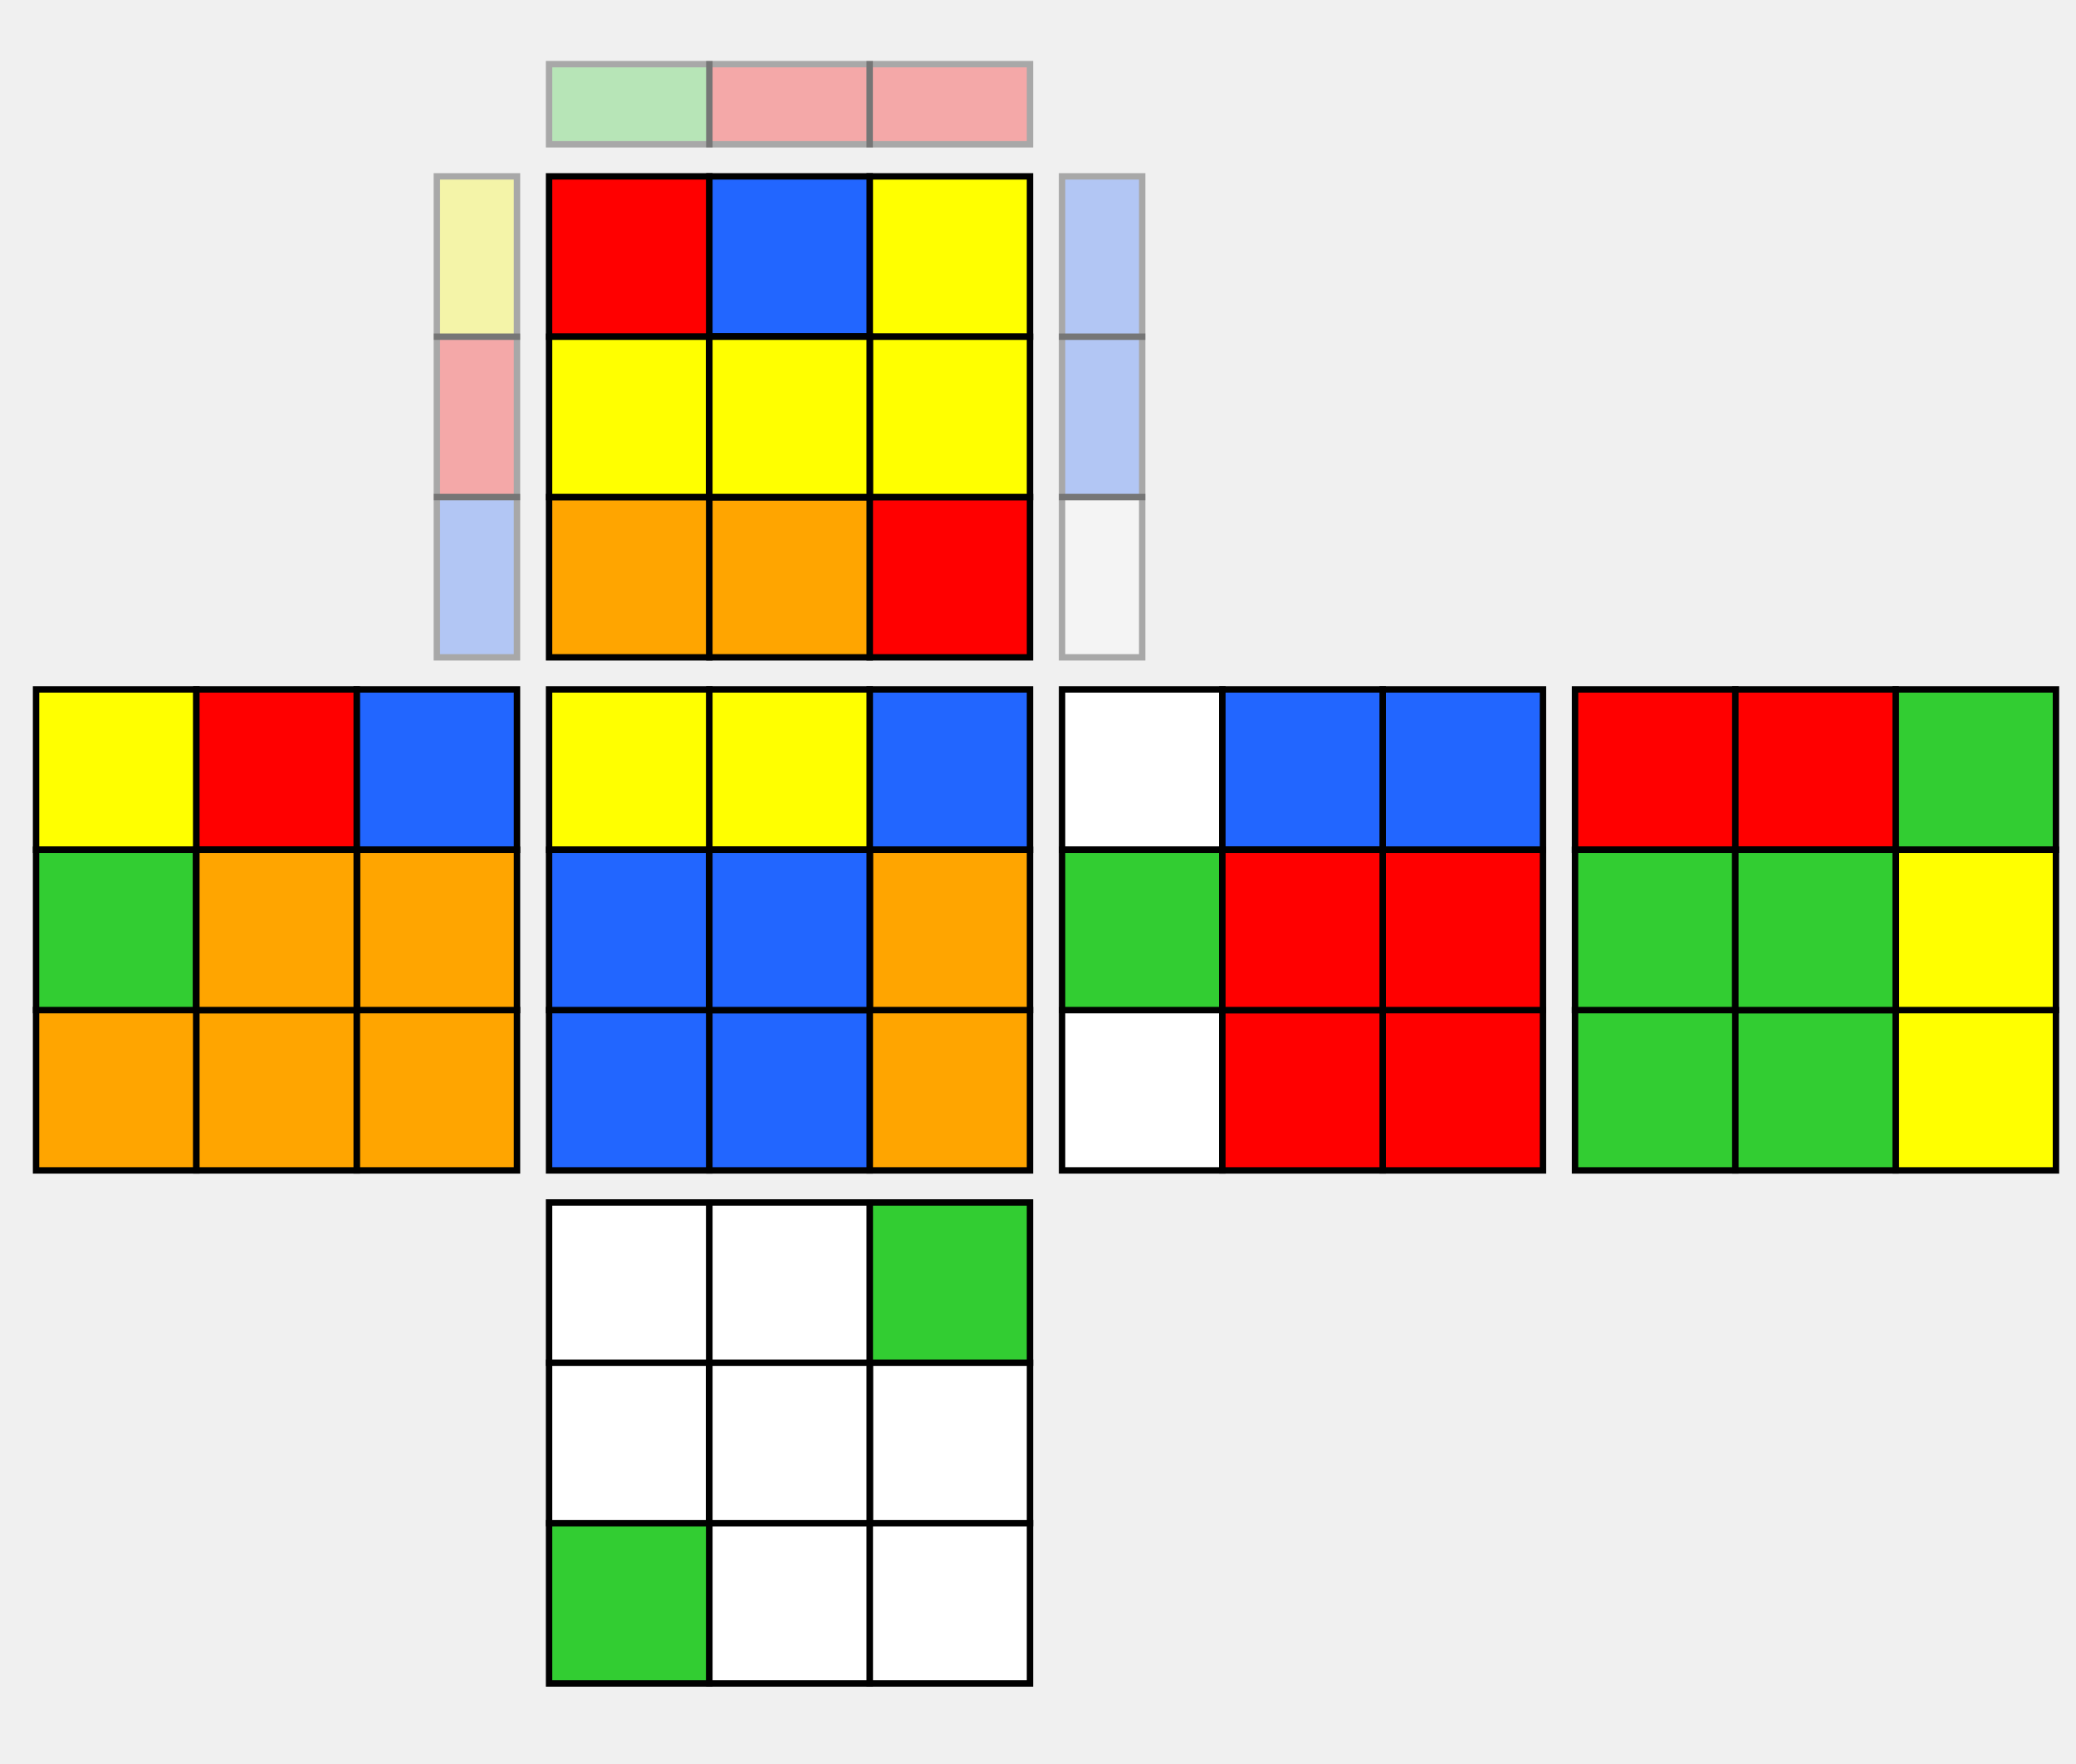
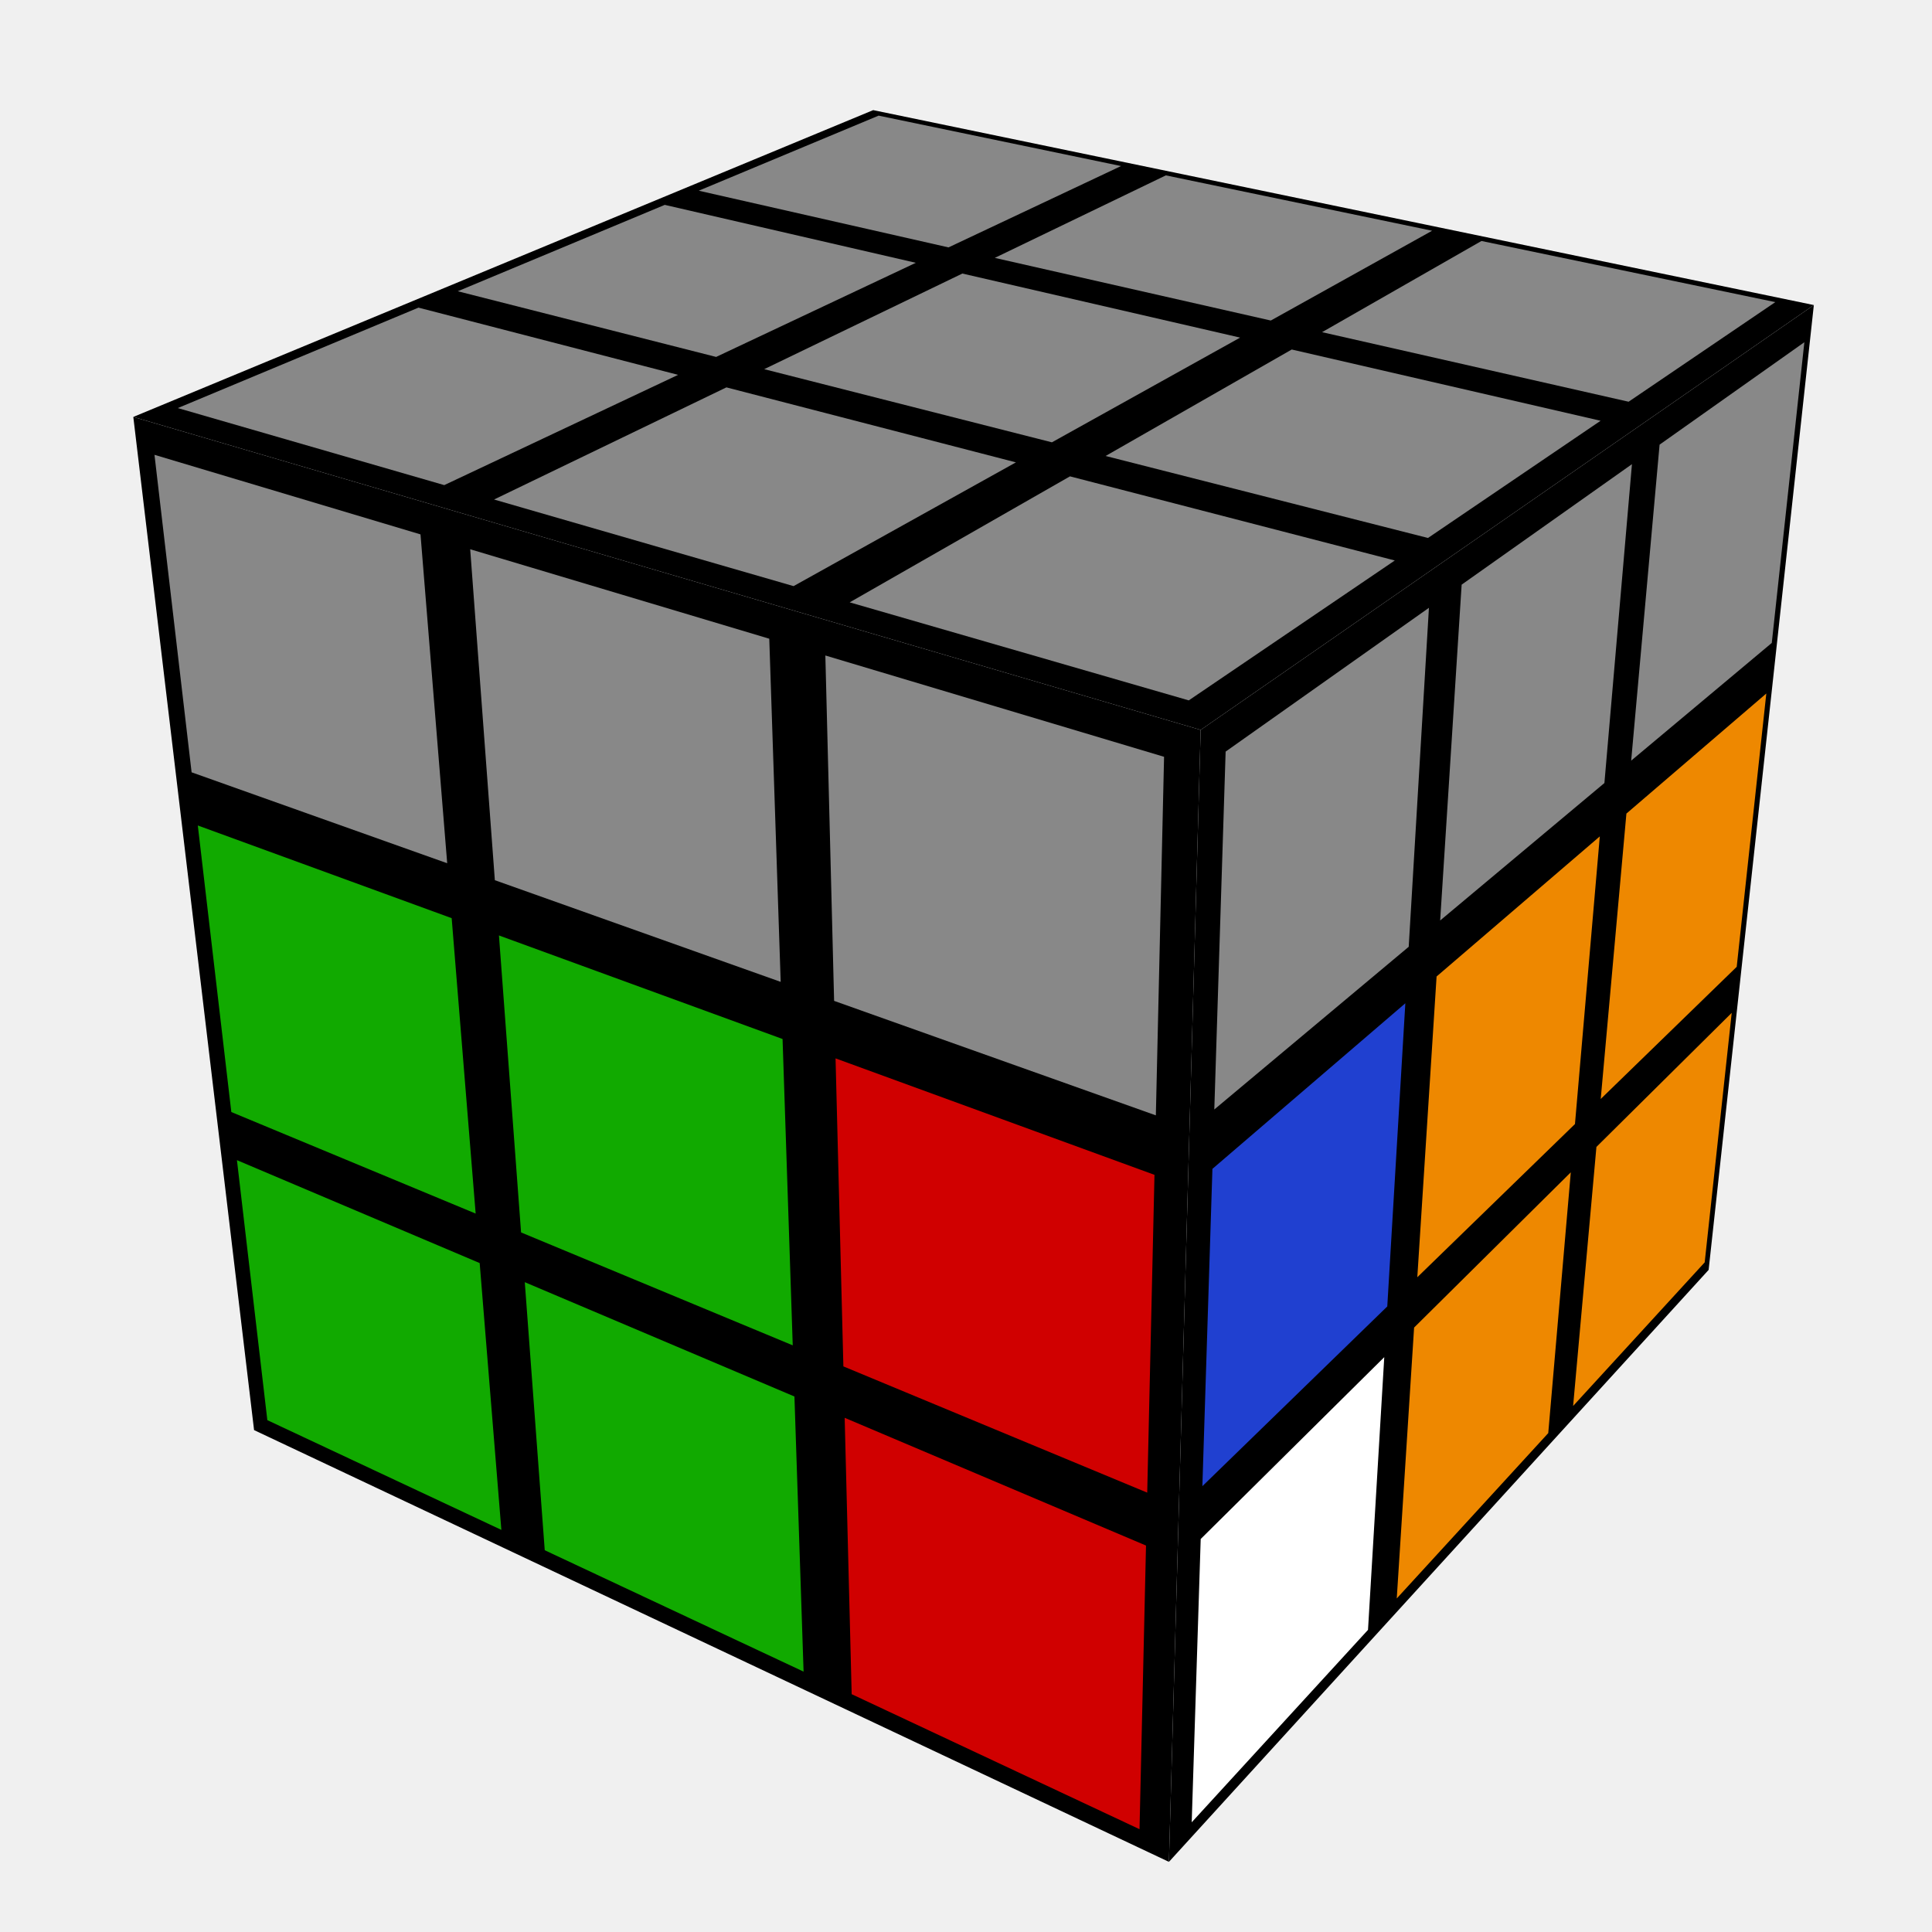
- <svg xmlns="http://www.w3.org/2000/svg" version="1.1" viewBox="0 0 518 440" preserveAspectRatio="xMidYMid meet" style="max-width: 100%; max-height: 100%;">
-   <defs>
-     <radialGradient id="grad-svg32-EDGES-l0-o0" r="70.711%">
-       <stop offset="100%" stop-color="orange" stop-opacity="1" />
-       <stop offset="100%" stop-color="black" stop-opacity="1" />
-       <stop offset="100%" stop-color="black" stop-opacity="1" />
-       <stop offset="100%" stop-color="white" stop-opacity="1" />
-     </radialGradient>
-     <radialGradient id="grad-svg32-EDGES-l0-o1" r="70.711%">
-       <stop offset="100%" stop-color="yellow" stop-opacity="1" />
-       <stop offset="100%" stop-color="black" stop-opacity="1" />
-       <stop offset="100%" stop-color="black" stop-opacity="1" />
-       <stop offset="100%" stop-color="limegreen" stop-opacity="1" />
-     </radialGradient>
-     <radialGradient id="grad-svg32-EDGES-l1-o0" r="70.711%">
-       <stop offset="100%" stop-color="yellow" stop-opacity="1" />
-       <stop offset="100%" stop-color="black" stop-opacity="1" />
-       <stop offset="100%" stop-color="black" stop-opacity="1" />
-       <stop offset="100%" stop-color="white" stop-opacity="1" />
-     </radialGradient>
-     <radialGradient id="grad-svg32-EDGES-l1-o1" r="70.711%">
-       <stop offset="100%" stop-color="rgb(34, 102, 255)" stop-opacity="1" />
-       <stop offset="100%" stop-color="black" stop-opacity="1" />
-       <stop offset="100%" stop-color="black" stop-opacity="1" />
-       <stop offset="100%" stop-color="red" stop-opacity="1" />
-     </radialGradient>
-     <radialGradient id="grad-svg32-EDGES-l2-o0" r="70.711%">
-       <stop offset="100%" stop-color="rgb(34, 102, 255)" stop-opacity="1" />
-       <stop offset="100%" stop-color="black" stop-opacity="1" />
-       <stop offset="100%" stop-color="black" stop-opacity="1" />
-       <stop offset="100%" stop-color="white" stop-opacity="1" />
-     </radialGradient>
-     <radialGradient id="grad-svg32-EDGES-l2-o1" r="70.711%">
-       <stop offset="100%" stop-color="red" stop-opacity="1" />
-       <stop offset="100%" stop-color="black" stop-opacity="1" />
-       <stop offset="100%" stop-color="black" stop-opacity="1" />
-       <stop offset="100%" stop-color="rgb(34, 102, 255)" stop-opacity="1" />
-     </radialGradient>
-     <radialGradient id="grad-svg32-EDGES-l3-o0" r="70.711%">
-       <stop offset="100%" stop-color="yellow" stop-opacity="1" />
-       <stop offset="100%" stop-color="black" stop-opacity="1" />
-       <stop offset="100%" stop-color="black" stop-opacity="1" />
-       <stop offset="100%" stop-color="white" stop-opacity="1" />
-     </radialGradient>
-     <radialGradient id="grad-svg32-EDGES-l3-o1" r="70.711%">
-       <stop offset="100%" stop-color="red" stop-opacity="1" />
-       <stop offset="100%" stop-color="black" stop-opacity="1" />
-       <stop offset="100%" stop-color="black" stop-opacity="1" />
-       <stop offset="100%" stop-color="orange" stop-opacity="1" />
-     </radialGradient>
-     <radialGradient id="grad-svg32-EDGES-l4-o0" r="70.711%">
-       <stop offset="100%" stop-color="white" stop-opacity="1" />
-       <stop offset="100%" stop-color="black" stop-opacity="1" />
-       <stop offset="100%" stop-color="black" stop-opacity="1" />
-       <stop offset="100%" stop-color="yellow" stop-opacity="1" />
-     </radialGradient>
-     <radialGradient id="grad-svg32-EDGES-l4-o1" r="70.711%">
-       <stop offset="100%" stop-color="rgb(34, 102, 255)" stop-opacity="1" />
-       <stop offset="100%" stop-color="black" stop-opacity="1" />
-       <stop offset="100%" stop-color="black" stop-opacity="1" />
-       <stop offset="100%" stop-color="limegreen" stop-opacity="1" />
-     </radialGradient>
-     <radialGradient id="grad-svg32-EDGES-l5-o0" r="70.711%">
-       <stop offset="100%" stop-color="white" stop-opacity="1" />
-       <stop offset="100%" stop-color="black" stop-opacity="1" />
-       <stop offset="100%" stop-color="black" stop-opacity="1" />
-       <stop offset="100%" stop-color="yellow" stop-opacity="1" />
-     </radialGradient>
-     <radialGradient id="grad-svg32-EDGES-l5-o1" r="70.711%">
-       <stop offset="100%" stop-color="red" stop-opacity="1" />
-       <stop offset="100%" stop-color="black" stop-opacity="1" />
-       <stop offset="100%" stop-color="black" stop-opacity="1" />
-       <stop offset="100%" stop-color="red" stop-opacity="1" />
-     </radialGradient>
-     <radialGradient id="grad-svg32-EDGES-l6-o0" r="70.711%">
-       <stop offset="100%" stop-color="white" stop-opacity="1" />
-       <stop offset="100%" stop-color="black" stop-opacity="1" />
-       <stop offset="100%" stop-color="black" stop-opacity="1" />
-       <stop offset="100%" stop-color="yellow" stop-opacity="1" />
-     </radialGradient>
-     <radialGradient id="grad-svg32-EDGES-l6-o1" r="70.711%">
-       <stop offset="100%" stop-color="limegreen" stop-opacity="1" />
-       <stop offset="100%" stop-color="black" stop-opacity="1" />
-       <stop offset="100%" stop-color="black" stop-opacity="1" />
-       <stop offset="100%" stop-color="rgb(34, 102, 255)" stop-opacity="1" />
-     </radialGradient>
-     <radialGradient id="grad-svg32-EDGES-l7-o0" r="70.711%">
-       <stop offset="100%" stop-color="white" stop-opacity="1" />
-       <stop offset="100%" stop-color="black" stop-opacity="1" />
-       <stop offset="100%" stop-color="black" stop-opacity="1" />
-       <stop offset="100%" stop-color="yellow" stop-opacity="1" />
-     </radialGradient>
-     <radialGradient id="grad-svg32-EDGES-l7-o1" r="70.711%">
-       <stop offset="100%" stop-color="orange" stop-opacity="1" />
-       <stop offset="100%" stop-color="black" stop-opacity="1" />
-       <stop offset="100%" stop-color="black" stop-opacity="1" />
-       <stop offset="100%" stop-color="orange" stop-opacity="1" />
-     </radialGradient>
-     <radialGradient id="grad-svg32-EDGES-l8-o0" r="70.711%">
-       <stop offset="100%" stop-color="orange" stop-opacity="1" />
-       <stop offset="100%" stop-color="black" stop-opacity="1" />
-       <stop offset="100%" stop-color="black" stop-opacity="1" />
-       <stop offset="100%" stop-color="limegreen" stop-opacity="1" />
-     </radialGradient>
-     <radialGradient id="grad-svg32-EDGES-l8-o1" r="70.711%">
-       <stop offset="100%" stop-color="limegreen" stop-opacity="1" />
-       <stop offset="100%" stop-color="black" stop-opacity="1" />
-       <stop offset="100%" stop-color="black" stop-opacity="1" />
-       <stop offset="100%" stop-color="red" stop-opacity="1" />
-     </radialGradient>
-     <radialGradient id="grad-svg32-EDGES-l9-o0" r="70.711%">
-       <stop offset="100%" stop-color="rgb(34, 102, 255)" stop-opacity="1" />
-       <stop offset="100%" stop-color="black" stop-opacity="1" />
-       <stop offset="100%" stop-color="black" stop-opacity="1" />
-       <stop offset="100%" stop-color="limegreen" stop-opacity="1" />
-     </radialGradient>
-     <radialGradient id="grad-svg32-EDGES-l9-o1" r="70.711%">
-       <stop offset="100%" stop-color="orange" stop-opacity="1" />
-       <stop offset="100%" stop-color="black" stop-opacity="1" />
-       <stop offset="100%" stop-color="black" stop-opacity="1" />
-       <stop offset="100%" stop-color="orange" stop-opacity="1" />
-     </radialGradient>
-     <radialGradient id="grad-svg32-EDGES-l10-o0" r="70.711%">
-       <stop offset="100%" stop-color="limegreen" stop-opacity="1" />
-       <stop offset="100%" stop-color="black" stop-opacity="1" />
-       <stop offset="100%" stop-color="black" stop-opacity="1" />
-       <stop offset="100%" stop-color="rgb(34, 102, 255)" stop-opacity="1" />
-     </radialGradient>
-     <radialGradient id="grad-svg32-EDGES-l10-o1" r="70.711%">
-       <stop offset="100%" stop-color="red" stop-opacity="1" />
-       <stop offset="100%" stop-color="black" stop-opacity="1" />
-       <stop offset="100%" stop-color="black" stop-opacity="1" />
-       <stop offset="100%" stop-color="red" stop-opacity="1" />
-     </radialGradient>
-     <radialGradient id="grad-svg32-EDGES-l11-o0" r="70.711%">
-       <stop offset="100%" stop-color="yellow" stop-opacity="1" />
-       <stop offset="100%" stop-color="black" stop-opacity="1" />
-       <stop offset="100%" stop-color="black" stop-opacity="1" />
-       <stop offset="100%" stop-color="rgb(34, 102, 255)" stop-opacity="1" />
-     </radialGradient>
-     <radialGradient id="grad-svg32-EDGES-l11-o1" r="70.711%">
-       <stop offset="100%" stop-color="limegreen" stop-opacity="1" />
-       <stop offset="100%" stop-color="black" stop-opacity="1" />
-       <stop offset="100%" stop-color="black" stop-opacity="1" />
-       <stop offset="100%" stop-color="orange" stop-opacity="1" />
-     </radialGradient>
-     <radialGradient id="grad-svg32-CORNERS-l0-o0" r="70.711%">
-       <stop offset="100%" stop-color="red" stop-opacity="1" />
-       <stop offset="100%" stop-color="black" stop-opacity="1" />
-       <stop offset="100%" stop-color="black" stop-opacity="1" />
-       <stop offset="100%" stop-color="white" stop-opacity="1" />
-     </radialGradient>
-     <radialGradient id="grad-svg32-CORNERS-l0-o1" r="70.711%">
-       <stop offset="100%" stop-color="white" stop-opacity="1" />
-       <stop offset="100%" stop-color="black" stop-opacity="1" />
-       <stop offset="100%" stop-color="black" stop-opacity="1" />
-       <stop offset="100%" stop-color="red" stop-opacity="1" />
-     </radialGradient>
-     <radialGradient id="grad-svg32-CORNERS-l0-o2" r="70.711%">
-       <stop offset="100%" stop-color="rgb(34, 102, 255)" stop-opacity="1" />
-       <stop offset="100%" stop-color="black" stop-opacity="1" />
-       <stop offset="100%" stop-color="black" stop-opacity="1" />
-       <stop offset="100%" stop-color="limegreen" stop-opacity="1" />
-     </radialGradient>
-     <radialGradient id="grad-svg32-CORNERS-l1-o0" r="70.711%">
-       <stop offset="100%" stop-color="yellow" stop-opacity="1" />
-       <stop offset="100%" stop-color="black" stop-opacity="1" />
-       <stop offset="100%" stop-color="black" stop-opacity="1" />
-       <stop offset="100%" stop-color="white" stop-opacity="1" />
-     </radialGradient>
-     <radialGradient id="grad-svg32-CORNERS-l1-o1" r="70.711%">
-       <stop offset="100%" stop-color="red" stop-opacity="1" />
-       <stop offset="100%" stop-color="black" stop-opacity="1" />
-       <stop offset="100%" stop-color="black" stop-opacity="1" />
-       <stop offset="100%" stop-color="rgb(34, 102, 255)" stop-opacity="1" />
-     </radialGradient>
-     <radialGradient id="grad-svg32-CORNERS-l1-o2" r="70.711%">
-       <stop offset="100%" stop-color="rgb(34, 102, 255)" stop-opacity="1" />
-       <stop offset="100%" stop-color="black" stop-opacity="1" />
-       <stop offset="100%" stop-color="black" stop-opacity="1" />
-       <stop offset="100%" stop-color="red" stop-opacity="1" />
-     </radialGradient>
-     <radialGradient id="grad-svg32-CORNERS-l2-o0" r="70.711%">
-       <stop offset="100%" stop-color="red" stop-opacity="1" />
-       <stop offset="100%" stop-color="black" stop-opacity="1" />
-       <stop offset="100%" stop-color="black" stop-opacity="1" />
-       <stop offset="100%" stop-color="white" stop-opacity="1" />
-     </radialGradient>
-     <radialGradient id="grad-svg32-CORNERS-l2-o1" r="70.711%">
-       <stop offset="100%" stop-color="yellow" stop-opacity="1" />
-       <stop offset="100%" stop-color="black" stop-opacity="1" />
-       <stop offset="100%" stop-color="black" stop-opacity="1" />
-       <stop offset="100%" stop-color="orange" stop-opacity="1" />
-     </radialGradient>
-     <radialGradient id="grad-svg32-CORNERS-l2-o2" r="70.711%">
-       <stop offset="100%" stop-color="limegreen" stop-opacity="1" />
-       <stop offset="100%" stop-color="black" stop-opacity="1" />
-       <stop offset="100%" stop-color="black" stop-opacity="1" />
-       <stop offset="100%" stop-color="rgb(34, 102, 255)" stop-opacity="1" />
-     </radialGradient>
-     <radialGradient id="grad-svg32-CORNERS-l3-o0" r="70.711%">
-       <stop offset="100%" stop-color="orange" stop-opacity="1" />
-       <stop offset="100%" stop-color="black" stop-opacity="1" />
-       <stop offset="100%" stop-color="black" stop-opacity="1" />
-       <stop offset="100%" stop-color="white" stop-opacity="1" />
-     </radialGradient>
-     <radialGradient id="grad-svg32-CORNERS-l3-o1" r="70.711%">
-       <stop offset="100%" stop-color="yellow" stop-opacity="1" />
-       <stop offset="100%" stop-color="black" stop-opacity="1" />
-       <stop offset="100%" stop-color="black" stop-opacity="1" />
-       <stop offset="100%" stop-color="limegreen" stop-opacity="1" />
-     </radialGradient>
-     <radialGradient id="grad-svg32-CORNERS-l3-o2" r="70.711%">
-       <stop offset="100%" stop-color="rgb(34, 102, 255)" stop-opacity="1" />
-       <stop offset="100%" stop-color="black" stop-opacity="1" />
-       <stop offset="100%" stop-color="black" stop-opacity="1" />
-       <stop offset="100%" stop-color="orange" stop-opacity="1" />
-     </radialGradient>
-     <radialGradient id="grad-svg32-CORNERS-l4-o0" r="70.711%">
-       <stop offset="100%" stop-color="limegreen" stop-opacity="1" />
-       <stop offset="100%" stop-color="black" stop-opacity="1" />
-       <stop offset="100%" stop-color="black" stop-opacity="1" />
-       <stop offset="100%" stop-color="yellow" stop-opacity="1" />
-     </radialGradient>
-     <radialGradient id="grad-svg32-CORNERS-l4-o1" r="70.711%">
-       <stop offset="100%" stop-color="orange" stop-opacity="1" />
-       <stop offset="100%" stop-color="black" stop-opacity="1" />
-       <stop offset="100%" stop-color="black" stop-opacity="1" />
-       <stop offset="100%" stop-color="limegreen" stop-opacity="1" />
-     </radialGradient>
-     <radialGradient id="grad-svg32-CORNERS-l4-o2" r="70.711%">
-       <stop offset="100%" stop-color="white" stop-opacity="1" />
-       <stop offset="100%" stop-color="black" stop-opacity="1" />
-       <stop offset="100%" stop-color="black" stop-opacity="1" />
-       <stop offset="100%" stop-color="red" stop-opacity="1" />
-     </radialGradient>
-     <radialGradient id="grad-svg32-CORNERS-l5-o0" r="70.711%">
-       <stop offset="100%" stop-color="white" stop-opacity="1" />
-       <stop offset="100%" stop-color="black" stop-opacity="1" />
-       <stop offset="100%" stop-color="black" stop-opacity="1" />
-       <stop offset="100%" stop-color="yellow" stop-opacity="1" />
-     </radialGradient>
-     <radialGradient id="grad-svg32-CORNERS-l5-o1" r="70.711%">
-       <stop offset="100%" stop-color="orange" stop-opacity="1" />
-       <stop offset="100%" stop-color="black" stop-opacity="1" />
-       <stop offset="100%" stop-color="black" stop-opacity="1" />
-       <stop offset="100%" stop-color="orange" stop-opacity="1" />
-     </radialGradient>
-     <radialGradient id="grad-svg32-CORNERS-l5-o2" r="70.711%">
-       <stop offset="100%" stop-color="rgb(34, 102, 255)" stop-opacity="1" />
-       <stop offset="100%" stop-color="black" stop-opacity="1" />
-       <stop offset="100%" stop-color="black" stop-opacity="1" />
-       <stop offset="100%" stop-color="limegreen" stop-opacity="1" />
-     </radialGradient>
-     <radialGradient id="grad-svg32-CORNERS-l6-o0" r="70.711%">
-       <stop offset="100%" stop-color="limegreen" stop-opacity="1" />
-       <stop offset="100%" stop-color="black" stop-opacity="1" />
-       <stop offset="100%" stop-color="black" stop-opacity="1" />
-       <stop offset="100%" stop-color="yellow" stop-opacity="1" />
-     </radialGradient>
-     <radialGradient id="grad-svg32-CORNERS-l6-o1" r="70.711%">
-       <stop offset="100%" stop-color="yellow" stop-opacity="1" />
-       <stop offset="100%" stop-color="black" stop-opacity="1" />
-       <stop offset="100%" stop-color="black" stop-opacity="1" />
-       <stop offset="100%" stop-color="rgb(34, 102, 255)" stop-opacity="1" />
-     </radialGradient>
-     <radialGradient id="grad-svg32-CORNERS-l6-o2" r="70.711%">
-       <stop offset="100%" stop-color="orange" stop-opacity="1" />
-       <stop offset="100%" stop-color="black" stop-opacity="1" />
-       <stop offset="100%" stop-color="black" stop-opacity="1" />
-       <stop offset="100%" stop-color="orange" stop-opacity="1" />
-     </radialGradient>
-     <radialGradient id="grad-svg32-CORNERS-l7-o0" r="70.711%">
-       <stop offset="100%" stop-color="white" stop-opacity="1" />
-       <stop offset="100%" stop-color="black" stop-opacity="1" />
-       <stop offset="100%" stop-color="black" stop-opacity="1" />
-       <stop offset="100%" stop-color="yellow" stop-opacity="1" />
-     </radialGradient>
-     <radialGradient id="grad-svg32-CORNERS-l7-o1" r="70.711%">
-       <stop offset="100%" stop-color="red" stop-opacity="1" />
-       <stop offset="100%" stop-color="black" stop-opacity="1" />
-       <stop offset="100%" stop-color="black" stop-opacity="1" />
-       <stop offset="100%" stop-color="red" stop-opacity="1" />
-     </radialGradient>
-     <radialGradient id="grad-svg32-CORNERS-l7-o2" r="70.711%">
-       <stop offset="100%" stop-color="limegreen" stop-opacity="1" />
-       <stop offset="100%" stop-color="black" stop-opacity="1" />
-       <stop offset="100%" stop-color="black" stop-opacity="1" />
-       <stop offset="100%" stop-color="rgb(34, 102, 255)" stop-opacity="1" />
-     </radialGradient>
-     <radialGradient id="grad-svg32-CENTERS-l0-o0" r="70.711%">
-       <stop offset="100%" stop-color="yellow" stop-opacity="1" />
-       <stop offset="100%" stop-color="black" stop-opacity="1" />
-       <stop offset="100%" stop-color="black" stop-opacity="1" />
-       <stop offset="100%" stop-color="white" stop-opacity="1" />
-     </radialGradient>
-     <radialGradient id="grad-svg32-CENTERS-l0-o1" r="70.711%">
-       <stop offset="100%" stop-color="yellow" stop-opacity="1" />
-       <stop offset="100%" stop-color="black" stop-opacity="1" />
-       <stop offset="100%" stop-color="black" stop-opacity="1" />
-       <stop offset="100%" stop-color="white" stop-opacity="1" />
-     </radialGradient>
-     <radialGradient id="grad-svg32-CENTERS-l0-o2" r="70.711%">
-       <stop offset="100%" stop-color="yellow" stop-opacity="1" />
-       <stop offset="100%" stop-color="black" stop-opacity="1" />
-       <stop offset="100%" stop-color="black" stop-opacity="1" />
-       <stop offset="100%" stop-color="white" stop-opacity="1" />
-     </radialGradient>
-     <radialGradient id="grad-svg32-CENTERS-l0-o3" r="70.711%">
-       <stop offset="100%" stop-color="yellow" stop-opacity="1" />
-       <stop offset="100%" stop-color="black" stop-opacity="1" />
-       <stop offset="100%" stop-color="black" stop-opacity="1" />
-       <stop offset="100%" stop-color="white" stop-opacity="1" />
-     </radialGradient>
-     <radialGradient id="grad-svg32-CENTERS-l1-o0" r="70.711%">
-       <stop offset="100%" stop-color="orange" stop-opacity="1" />
-       <stop offset="100%" stop-color="black" stop-opacity="1" />
-       <stop offset="100%" stop-color="black" stop-opacity="1" />
-       <stop offset="100%" stop-color="orange" stop-opacity="1" />
-     </radialGradient>
-     <radialGradient id="grad-svg32-CENTERS-l1-o1" r="70.711%">
-       <stop offset="100%" stop-color="orange" stop-opacity="1" />
-       <stop offset="100%" stop-color="black" stop-opacity="1" />
-       <stop offset="100%" stop-color="black" stop-opacity="1" />
-       <stop offset="100%" stop-color="orange" stop-opacity="1" />
-     </radialGradient>
-     <radialGradient id="grad-svg32-CENTERS-l1-o2" r="70.711%">
-       <stop offset="100%" stop-color="orange" stop-opacity="1" />
-       <stop offset="100%" stop-color="black" stop-opacity="1" />
-       <stop offset="100%" stop-color="black" stop-opacity="1" />
-       <stop offset="100%" stop-color="orange" stop-opacity="1" />
-     </radialGradient>
-     <radialGradient id="grad-svg32-CENTERS-l1-o3" r="70.711%">
-       <stop offset="100%" stop-color="orange" stop-opacity="1" />
-       <stop offset="100%" stop-color="black" stop-opacity="1" />
-       <stop offset="100%" stop-color="black" stop-opacity="1" />
-       <stop offset="100%" stop-color="orange" stop-opacity="1" />
-     </radialGradient>
-     <radialGradient id="grad-svg32-CENTERS-l2-o0" r="70.711%">
-       <stop offset="100%" stop-color="rgb(34, 102, 255)" stop-opacity="1" />
-       <stop offset="100%" stop-color="black" stop-opacity="1" />
-       <stop offset="100%" stop-color="black" stop-opacity="1" />
-       <stop offset="100%" stop-color="limegreen" stop-opacity="1" />
-     </radialGradient>
-     <radialGradient id="grad-svg32-CENTERS-l2-o1" r="70.711%">
-       <stop offset="100%" stop-color="rgb(34, 102, 255)" stop-opacity="1" />
-       <stop offset="100%" stop-color="black" stop-opacity="1" />
-       <stop offset="100%" stop-color="black" stop-opacity="1" />
-       <stop offset="100%" stop-color="limegreen" stop-opacity="1" />
-     </radialGradient>
-     <radialGradient id="grad-svg32-CENTERS-l2-o2" r="70.711%">
-       <stop offset="100%" stop-color="rgb(34, 102, 255)" stop-opacity="1" />
-       <stop offset="100%" stop-color="black" stop-opacity="1" />
-       <stop offset="100%" stop-color="black" stop-opacity="1" />
-       <stop offset="100%" stop-color="limegreen" stop-opacity="1" />
-     </radialGradient>
-     <radialGradient id="grad-svg32-CENTERS-l2-o3" r="70.711%">
-       <stop offset="100%" stop-color="rgb(34, 102, 255)" stop-opacity="1" />
-       <stop offset="100%" stop-color="black" stop-opacity="1" />
-       <stop offset="100%" stop-color="black" stop-opacity="1" />
-       <stop offset="100%" stop-color="limegreen" stop-opacity="1" />
-     </radialGradient>
-     <radialGradient id="grad-svg32-CENTERS-l3-o0" r="70.711%">
-       <stop offset="100%" stop-color="red" stop-opacity="1" />
-       <stop offset="100%" stop-color="black" stop-opacity="1" />
-       <stop offset="100%" stop-color="black" stop-opacity="1" />
-       <stop offset="100%" stop-color="red" stop-opacity="1" />
-     </radialGradient>
-     <radialGradient id="grad-svg32-CENTERS-l3-o1" r="70.711%">
-       <stop offset="100%" stop-color="red" stop-opacity="1" />
-       <stop offset="100%" stop-color="black" stop-opacity="1" />
-       <stop offset="100%" stop-color="black" stop-opacity="1" />
-       <stop offset="100%" stop-color="red" stop-opacity="1" />
-     </radialGradient>
-     <radialGradient id="grad-svg32-CENTERS-l3-o2" r="70.711%">
-       <stop offset="100%" stop-color="red" stop-opacity="1" />
-       <stop offset="100%" stop-color="black" stop-opacity="1" />
-       <stop offset="100%" stop-color="black" stop-opacity="1" />
-       <stop offset="100%" stop-color="red" stop-opacity="1" />
-     </radialGradient>
-     <radialGradient id="grad-svg32-CENTERS-l3-o3" r="70.711%">
-       <stop offset="100%" stop-color="red" stop-opacity="1" />
-       <stop offset="100%" stop-color="black" stop-opacity="1" />
-       <stop offset="100%" stop-color="black" stop-opacity="1" />
-       <stop offset="100%" stop-color="red" stop-opacity="1" />
-     </radialGradient>
-     <radialGradient id="grad-svg32-CENTERS-l4-o0" r="70.711%">
-       <stop offset="100%" stop-color="limegreen" stop-opacity="1" />
-       <stop offset="100%" stop-color="black" stop-opacity="1" />
-       <stop offset="100%" stop-color="black" stop-opacity="1" />
-       <stop offset="100%" stop-color="rgb(34, 102, 255)" stop-opacity="1" />
-     </radialGradient>
-     <radialGradient id="grad-svg32-CENTERS-l4-o1" r="70.711%">
-       <stop offset="100%" stop-color="limegreen" stop-opacity="1" />
-       <stop offset="100%" stop-color="black" stop-opacity="1" />
-       <stop offset="100%" stop-color="black" stop-opacity="1" />
-       <stop offset="100%" stop-color="rgb(34, 102, 255)" stop-opacity="1" />
-     </radialGradient>
-     <radialGradient id="grad-svg32-CENTERS-l4-o2" r="70.711%">
-       <stop offset="100%" stop-color="limegreen" stop-opacity="1" />
-       <stop offset="100%" stop-color="black" stop-opacity="1" />
-       <stop offset="100%" stop-color="black" stop-opacity="1" />
-       <stop offset="100%" stop-color="rgb(34, 102, 255)" stop-opacity="1" />
-     </radialGradient>
-     <radialGradient id="grad-svg32-CENTERS-l4-o3" r="70.711%">
-       <stop offset="100%" stop-color="limegreen" stop-opacity="1" />
-       <stop offset="100%" stop-color="black" stop-opacity="1" />
-       <stop offset="100%" stop-color="black" stop-opacity="1" />
-       <stop offset="100%" stop-color="rgb(34, 102, 255)" stop-opacity="1" />
-     </radialGradient>
-     <radialGradient id="grad-svg32-CENTERS-l5-o0" r="70.711%">
-       <stop offset="100%" stop-color="white" stop-opacity="1" />
-       <stop offset="100%" stop-color="black" stop-opacity="1" />
-       <stop offset="100%" stop-color="black" stop-opacity="1" />
-       <stop offset="100%" stop-color="yellow" stop-opacity="1" />
-     </radialGradient>
-     <radialGradient id="grad-svg32-CENTERS-l5-o1" r="70.711%">
-       <stop offset="100%" stop-color="white" stop-opacity="1" />
-       <stop offset="100%" stop-color="black" stop-opacity="1" />
-       <stop offset="100%" stop-color="black" stop-opacity="1" />
-       <stop offset="100%" stop-color="yellow" stop-opacity="1" />
-     </radialGradient>
-     <radialGradient id="grad-svg32-CENTERS-l5-o2" r="70.711%">
-       <stop offset="100%" stop-color="white" stop-opacity="1" />
-       <stop offset="100%" stop-color="black" stop-opacity="1" />
-       <stop offset="100%" stop-color="black" stop-opacity="1" />
-       <stop offset="100%" stop-color="yellow" stop-opacity="1" />
-     </radialGradient>
-     <radialGradient id="grad-svg32-CENTERS-l5-o3" r="70.711%">
-       <stop offset="100%" stop-color="white" stop-opacity="1" />
-       <stop offset="100%" stop-color="black" stop-opacity="1" />
-       <stop offset="100%" stop-color="black" stop-opacity="1" />
-       <stop offset="100%" stop-color="yellow" stop-opacity="1" />
-     </radialGradient>
-   </defs>
-   <defs>
-     <g id="sticker">
-       <rect x="0" y="0" width="1" height="1" stroke="black" stroke-width="0.04px" />
-     </g>
-     <g id="sticker-thin-v">
-       <rect x="0" y="0" width="0.5" height="1" stroke="black" stroke-width="0.04px" style="opacity: 0.3;" />
-     </g>
-     <g id="sticker-thin-h">
-       <rect x="0" y="0" width="1" height="0.5" stroke="black" stroke-width="0.04px" style="opacity: 0.3;" />
-     </g>
-   </defs>
-   <g id="puzzle" transform="translate(5,40) scale(40)">
-     <g class="hint-facelet">
-       <use data-copy-id="CORNERS-l0-o1" href="#sticker-thin-v" transform="translate(6.5,2.1)" style="fill: url(#grad-svg32-CORNERS-l0-o1)" />
-       <use data-copy-id="EDGES-l1-o1" href="#sticker-thin-v" transform="translate(6.5,1.1)" style="fill: url(#grad-svg32-EDGES-l1-o1)" />
-       <use data-copy-id="CORNERS-l1-o2" href="#sticker-thin-v" transform="translate(6.5,0.1)" style="fill: url(#grad-svg32-CORNERS-l1-o2)" />
-       <use data-copy-id="CORNERS-l2-o2" href="#sticker-thin-h" transform="translate(3.3,-0.6)" style="fill: url(#grad-svg32-CORNERS-l2-o2)" />
-       <use data-copy-id="EDGES-l2-o1" href="#sticker-thin-h" transform="translate(4.3,-0.6)" style="fill: url(#grad-svg32-EDGES-l2-o1)" />
-       <use data-copy-id="CORNERS-l1-o1" href="#sticker-thin-h" transform="translate(5.3,-0.6)" style="fill: url(#grad-svg32-CORNERS-l1-o1)" />
-       <use data-copy-id="CORNERS-l3-o2" href="#sticker-thin-v" transform="translate(2.6,2.1)" style="fill: url(#grad-svg32-CORNERS-l3-o2)" />
-       <use data-copy-id="EDGES-l3-o1" href="#sticker-thin-v" transform="translate(2.6,1.1)" style="fill: url(#grad-svg32-EDGES-l3-o1)" />
-       <use data-copy-id="CORNERS-l2-o1" href="#sticker-thin-v" transform="translate(2.6,0.1)" style="fill: url(#grad-svg32-CORNERS-l2-o1)" />
-     </g>
-     <use id="CORNERS-l0-o0" href="#sticker" transform="translate(5.3,2.1)" style="fill: url(#grad-svg32-CORNERS-l0-o0)" />
-     <use id="CORNERS-l0-o1" href="#sticker" transform="translate(6.5,3.3)" style="fill: url(#grad-svg32-CORNERS-l0-o1)" />
-     <use id="CORNERS-l0-o2" href="#sticker" transform="translate(5.3,3.3)" style="fill: url(#grad-svg32-CORNERS-l0-o2)" />
-     <use id="CORNERS-l1-o0" href="#sticker" transform="translate(5.3,0.1)" style="fill: url(#grad-svg32-CORNERS-l1-o0)" />
-     <use id="CORNERS-l1-o1" href="#sticker" transform="translate(9.7,3.3)" style="fill: url(#grad-svg32-CORNERS-l1-o1)" />
-     <use id="CORNERS-l1-o2" href="#sticker" transform="translate(8.5,3.3)" style="fill: url(#grad-svg32-CORNERS-l1-o2)" />
-     <use id="CORNERS-l2-o0" href="#sticker" transform="translate(3.3,0.1)" style="fill: url(#grad-svg32-CORNERS-l2-o0)" />
-     <use id="CORNERS-l2-o1" href="#sticker" transform="translate(0.1,3.3)" style="fill: url(#grad-svg32-CORNERS-l2-o1)" />
-     <use id="CORNERS-l2-o2" href="#sticker" transform="translate(11.7,3.3)" style="fill: url(#grad-svg32-CORNERS-l2-o2)" />
-     <use id="CORNERS-l3-o0" href="#sticker" transform="translate(3.3,2.1)" style="fill: url(#grad-svg32-CORNERS-l3-o0)" />
-     <use id="CORNERS-l3-o1" href="#sticker" transform="translate(3.3,3.3)" style="fill: url(#grad-svg32-CORNERS-l3-o1)" />
-     <use id="CORNERS-l3-o2" href="#sticker" transform="translate(2.1,3.3)" style="fill: url(#grad-svg32-CORNERS-l3-o2)" />
-     <use id="CORNERS-l4-o0" href="#sticker" transform="translate(5.3,6.5)" style="fill: url(#grad-svg32-CORNERS-l4-o0)" />
-     <use id="CORNERS-l4-o1" href="#sticker" transform="translate(5.3,5.3)" style="fill: url(#grad-svg32-CORNERS-l4-o1)" />
-     <use id="CORNERS-l4-o2" href="#sticker" transform="translate(6.5,5.3)" style="fill: url(#grad-svg32-CORNERS-l4-o2)" />
-     <use id="CORNERS-l5-o0" href="#sticker" transform="translate(3.3,6.5)" style="fill: url(#grad-svg32-CORNERS-l5-o0)" />
-     <use id="CORNERS-l5-o1" href="#sticker" transform="translate(2.1,5.3)" style="fill: url(#grad-svg32-CORNERS-l5-o1)" />
-     <use id="CORNERS-l5-o2" href="#sticker" transform="translate(3.3,5.3)" style="fill: url(#grad-svg32-CORNERS-l5-o2)" />
-     <use id="CORNERS-l6-o0" href="#sticker" transform="translate(3.3,8.5)" style="fill: url(#grad-svg32-CORNERS-l6-o0)" />
-     <use id="CORNERS-l6-o1" href="#sticker" transform="translate(11.7,5.3)" style="fill: url(#grad-svg32-CORNERS-l6-o1)" />
-     <use id="CORNERS-l6-o2" href="#sticker" transform="translate(0.1,5.3)" style="fill: url(#grad-svg32-CORNERS-l6-o2)" />
-     <use id="CORNERS-l7-o0" href="#sticker" transform="translate(5.3,8.5)" style="fill: url(#grad-svg32-CORNERS-l7-o0)" />
-     <use id="CORNERS-l7-o1" href="#sticker" transform="translate(8.5,5.3)" style="fill: url(#grad-svg32-CORNERS-l7-o1)" />
-     <use id="CORNERS-l7-o2" href="#sticker" transform="translate(9.7,5.3)" style="fill: url(#grad-svg32-CORNERS-l7-o2)" />
-     <use id="EDGES-l0-o0" href="#sticker" transform="translate(4.3,2.1)" style="fill: url(#grad-svg32-EDGES-l0-o0)" />
-     <use id="EDGES-l0-o1" href="#sticker" transform="translate(4.3,3.3)" style="fill: url(#grad-svg32-EDGES-l0-o1)" />
-     <use id="EDGES-l1-o0" href="#sticker" transform="translate(5.3,1.1)" style="fill: url(#grad-svg32-EDGES-l1-o0)" />
-     <use id="EDGES-l1-o1" href="#sticker" transform="translate(7.5,3.3)" style="fill: url(#grad-svg32-EDGES-l1-o1)" />
-     <use id="EDGES-l2-o0" href="#sticker" transform="translate(4.3,0.1)" style="fill: url(#grad-svg32-EDGES-l2-o0)" />
-     <use id="EDGES-l2-o1" href="#sticker" transform="translate(10.7,3.3)" style="fill: url(#grad-svg32-EDGES-l2-o1)" />
-     <use id="EDGES-l3-o0" href="#sticker" transform="translate(3.3,1.1)" style="fill: url(#grad-svg32-EDGES-l3-o0)" />
-     <use id="EDGES-l3-o1" href="#sticker" transform="translate(1.1,3.3)" style="fill: url(#grad-svg32-EDGES-l3-o1)" />
-     <use id="EDGES-l4-o0" href="#sticker" transform="translate(4.3,6.5)" style="fill: url(#grad-svg32-EDGES-l4-o0)" />
-     <use id="EDGES-l4-o1" href="#sticker" transform="translate(4.3,5.3)" style="fill: url(#grad-svg32-EDGES-l4-o1)" />
-     <use id="EDGES-l5-o0" href="#sticker" transform="translate(5.3,7.5)" style="fill: url(#grad-svg32-EDGES-l5-o0)" />
-     <use id="EDGES-l5-o1" href="#sticker" transform="translate(7.5,5.3)" style="fill: url(#grad-svg32-EDGES-l5-o1)" />
-     <use id="EDGES-l6-o0" href="#sticker" transform="translate(4.3,8.5)" style="fill: url(#grad-svg32-EDGES-l6-o0)" />
-     <use id="EDGES-l6-o1" href="#sticker" transform="translate(10.7,5.3)" style="fill: url(#grad-svg32-EDGES-l6-o1)" />
-     <use id="EDGES-l7-o0" href="#sticker" transform="translate(3.3,7.5)" style="fill: url(#grad-svg32-EDGES-l7-o0)" />
-     <use id="EDGES-l7-o1" href="#sticker" transform="translate(1.1,5.3)" style="fill: url(#grad-svg32-EDGES-l7-o1)" />
-     <use id="EDGES-l8-o0" href="#sticker" transform="translate(5.3,4.3)" style="fill: url(#grad-svg32-EDGES-l8-o0)" />
-     <use id="EDGES-l8-o1" href="#sticker" transform="translate(6.5,4.3)" style="fill: url(#grad-svg32-EDGES-l8-o1)" />
-     <use id="EDGES-l9-o0" href="#sticker" transform="translate(3.3,4.3)" style="fill: url(#grad-svg32-EDGES-l9-o0)" />
-     <use id="EDGES-l9-o1" href="#sticker" transform="translate(2.1,4.3)" style="fill: url(#grad-svg32-EDGES-l9-o1)" />
-     <use id="EDGES-l10-o0" href="#sticker" transform="translate(9.7,4.3)" style="fill: url(#grad-svg32-EDGES-l10-o0)" />
-     <use id="EDGES-l10-o1" href="#sticker" transform="translate(8.5,4.3)" style="fill: url(#grad-svg32-EDGES-l10-o1)" />
-     <use id="EDGES-l11-o0" href="#sticker" transform="translate(11.7,4.3)" style="fill: url(#grad-svg32-EDGES-l11-o0)" />
-     <use id="EDGES-l11-o1" href="#sticker" transform="translate(0.1,4.3)" style="fill: url(#grad-svg32-EDGES-l11-o1)" />
-     <use id="CENTERS-l0-o0" href="#sticker" transform="translate(4.3,1.1)" style="fill: url(#grad-svg32-CENTERS-l0-o0)" />
-     <use id="CENTERS-l0-o1" href="#sticker" transform="translate(4.3,1.1)" style="fill: url(#grad-svg32-CENTERS-l0-o1)" />
-     <use id="CENTERS-l0-o2" href="#sticker" transform="translate(4.3,1.1)" style="fill: url(#grad-svg32-CENTERS-l0-o2)" />
-     <use id="CENTERS-l0-o3" href="#sticker" transform="translate(4.3,1.1)" style="fill: url(#grad-svg32-CENTERS-l0-o3)" />
-     <use id="CENTERS-l1-o0" href="#sticker" transform="translate(1.1,4.3)" style="fill: url(#grad-svg32-CENTERS-l1-o0)" />
-     <use id="CENTERS-l1-o1" href="#sticker" transform="translate(1.1,4.3)" style="fill: url(#grad-svg32-CENTERS-l1-o1)" />
-     <use id="CENTERS-l1-o2" href="#sticker" transform="translate(1.1,4.3)" style="fill: url(#grad-svg32-CENTERS-l1-o2)" />
-     <use id="CENTERS-l1-o3" href="#sticker" transform="translate(1.1,4.3)" style="fill: url(#grad-svg32-CENTERS-l1-o3)" />
-     <use id="CENTERS-l2-o0" href="#sticker" transform="translate(4.3,4.3)" style="fill: url(#grad-svg32-CENTERS-l2-o0)" />
-     <use id="CENTERS-l2-o1" href="#sticker" transform="translate(4.3,4.3)" style="fill: url(#grad-svg32-CENTERS-l2-o1)" />
-     <use id="CENTERS-l2-o2" href="#sticker" transform="translate(4.3,4.3)" style="fill: url(#grad-svg32-CENTERS-l2-o2)" />
-     <use id="CENTERS-l2-o3" href="#sticker" transform="translate(4.3,4.3)" style="fill: url(#grad-svg32-CENTERS-l2-o3)" />
-     <use id="CENTERS-l3-o0" href="#sticker" transform="translate(7.5,4.3)" style="fill: url(#grad-svg32-CENTERS-l3-o0)" />
-     <use id="CENTERS-l3-o1" href="#sticker" transform="translate(7.5,4.3)" style="fill: url(#grad-svg32-CENTERS-l3-o1)" />
-     <use id="CENTERS-l3-o2" href="#sticker" transform="translate(7.5,4.3)" style="fill: url(#grad-svg32-CENTERS-l3-o2)" />
-     <use id="CENTERS-l3-o3" href="#sticker" transform="translate(7.5,4.3)" style="fill: url(#grad-svg32-CENTERS-l3-o3)" />
-     <use id="CENTERS-l4-o0" href="#sticker" transform="translate(10.7,4.3)" style="fill: url(#grad-svg32-CENTERS-l4-o0)" />
-     <use id="CENTERS-l4-o1" href="#sticker" transform="translate(10.7,4.3)" style="fill: url(#grad-svg32-CENTERS-l4-o1)" />
-     <use id="CENTERS-l4-o2" href="#sticker" transform="translate(10.7,4.3)" style="fill: url(#grad-svg32-CENTERS-l4-o2)" />
-     <use id="CENTERS-l4-o3" href="#sticker" transform="translate(10.7,4.3)" style="fill: url(#grad-svg32-CENTERS-l4-o3)" />
-     <use id="CENTERS-l5-o0" href="#sticker" transform="translate(4.3,7.5)" style="fill: url(#grad-svg32-CENTERS-l5-o0)" />
-     <use id="CENTERS-l5-o1" href="#sticker" transform="translate(4.3,7.5)" style="fill: url(#grad-svg32-CENTERS-l5-o1)" />
-     <use id="CENTERS-l5-o2" href="#sticker" transform="translate(4.3,7.5)" style="fill: url(#grad-svg32-CENTERS-l5-o2)" />
-     <use id="CENTERS-l5-o3" href="#sticker" transform="translate(4.3,7.5)" style="fill: url(#grad-svg32-CENTERS-l5-o3)" />
-   </g>
+ <svg xmlns="http://www.w3.org/2000/svg" version="1.1" width="75" height="75">
+   <polygon points="33.897,4.275 70.413,11.842 46.61,28.335 5.175,16.185" />
+   <polygon points="5.175,16.185 46.61,28.335 45.378,72.277 9.863,55.516" />
+   <polygon points="46.61,28.335 70.413,11.842 66.329,49.297 45.378,72.277" />
+   <polygon points="34.108,4.489 43.519,6.446 36.821,9.604 27.125,7.403" fill="#888888" />
+   <polygon points="45.258,6.808 55.595,8.957 49.332,12.443 38.618,10.011" fill="#888888" />
+   <polygon points="57.51,9.355 68.918,11.728 63.222,15.595 51.322,12.895" fill="#888888" />
+   <polygon points="25.806,7.953 35.552,10.202 27.8,13.856 17.77,11.306" fill="#888888" />
+   <polygon points="37.359,10.619 48.141,13.106 40.835,17.171 29.666,14.331" fill="#888888" />
+   <polygon points="50.145,13.568 62.135,16.334 55.434,20.884 42.919,17.701" fill="#888888" />
+   <polygon points="16.245,11.942 26.324,14.552 17.246,18.832 6.902,15.841" fill="#888888" />
+   <polygon points="28.199,15.038 39.438,17.949 30.806,22.753 19.179,19.391" fill="#888888" />
+   <polygon points="41.536,18.492 54.146,21.758 46.148,27.189 32.985,23.383" fill="#888888" />
+   <polygon points="5.997,17.656 16.324,20.745 17.36,33.511 7.438,29.981" fill="#888888" />
+   <polygon points="18.253,21.322 29.863,24.795 30.306,38.116 19.21,34.169" fill="#888888" />
+   <polygon points="32.04,25.446 45.189,29.379 44.87,43.298 32.38,38.854" fill="#888888" />
+   <polygon points="7.679,32.045 17.534,35.643 18.465,47.111 8.98,43.169" fill="#11aa00" />
+   <polygon points="19.369,36.314 30.379,40.334 30.774,52.226 20.228,47.843" fill="#11aa00" />
+   <polygon points="32.436,41.086 44.817,45.607 44.535,57.944 32.74,53.043" fill="#d00000" />
+   <polygon points="9.198,45.037 18.621,49.032 19.463,59.39 10.378,55.13" fill="#11aa00" />
+   <polygon points="20.372,49.774 30.84,54.212 31.195,64.892 21.147,60.18" fill="#11aa00" />
+   <polygon points="32.79,55.039 44.488,59.998 44.236,71.009 33.062,65.768" fill="#d00000" />
+   <polygon points="47.579,29.177 55.471,23.595 54.686,36.754 47.139,43.07" fill="#888888" />
+   <polygon points="56.741,22.696 63.352,18.019 62.283,30.397 55.907,35.733" fill="#888888" />
+   <polygon points="64.425,17.261 70.045,13.285 68.78,24.959 63.322,29.528" fill="#888888" />
+   <polygon points="47.066,45.375 54.555,38.947 53.854,50.716 46.676,57.693" fill="#2040d0" />
+   <polygon points="55.768,37.907 62.104,32.469 61.14,43.635 55.02,49.582" fill="#ee8800" />
+   <polygon points="63.137,31.583 68.568,26.922 67.419,37.532 62.14,42.662" fill="#ee8800" />
+   <polygon points="46.611,59.744 53.737,52.684 53.106,63.271 46.262,70.741" fill="#ffffff" />
+   <polygon points="54.895,51.536 60.978,45.509 60.103,55.633 54.222,62.052" fill="#ee8800" />
+   <polygon points="61.973,44.523 67.225,39.319 66.176,49.005 61.068,54.58" fill="#ee8800" />
</svg>
